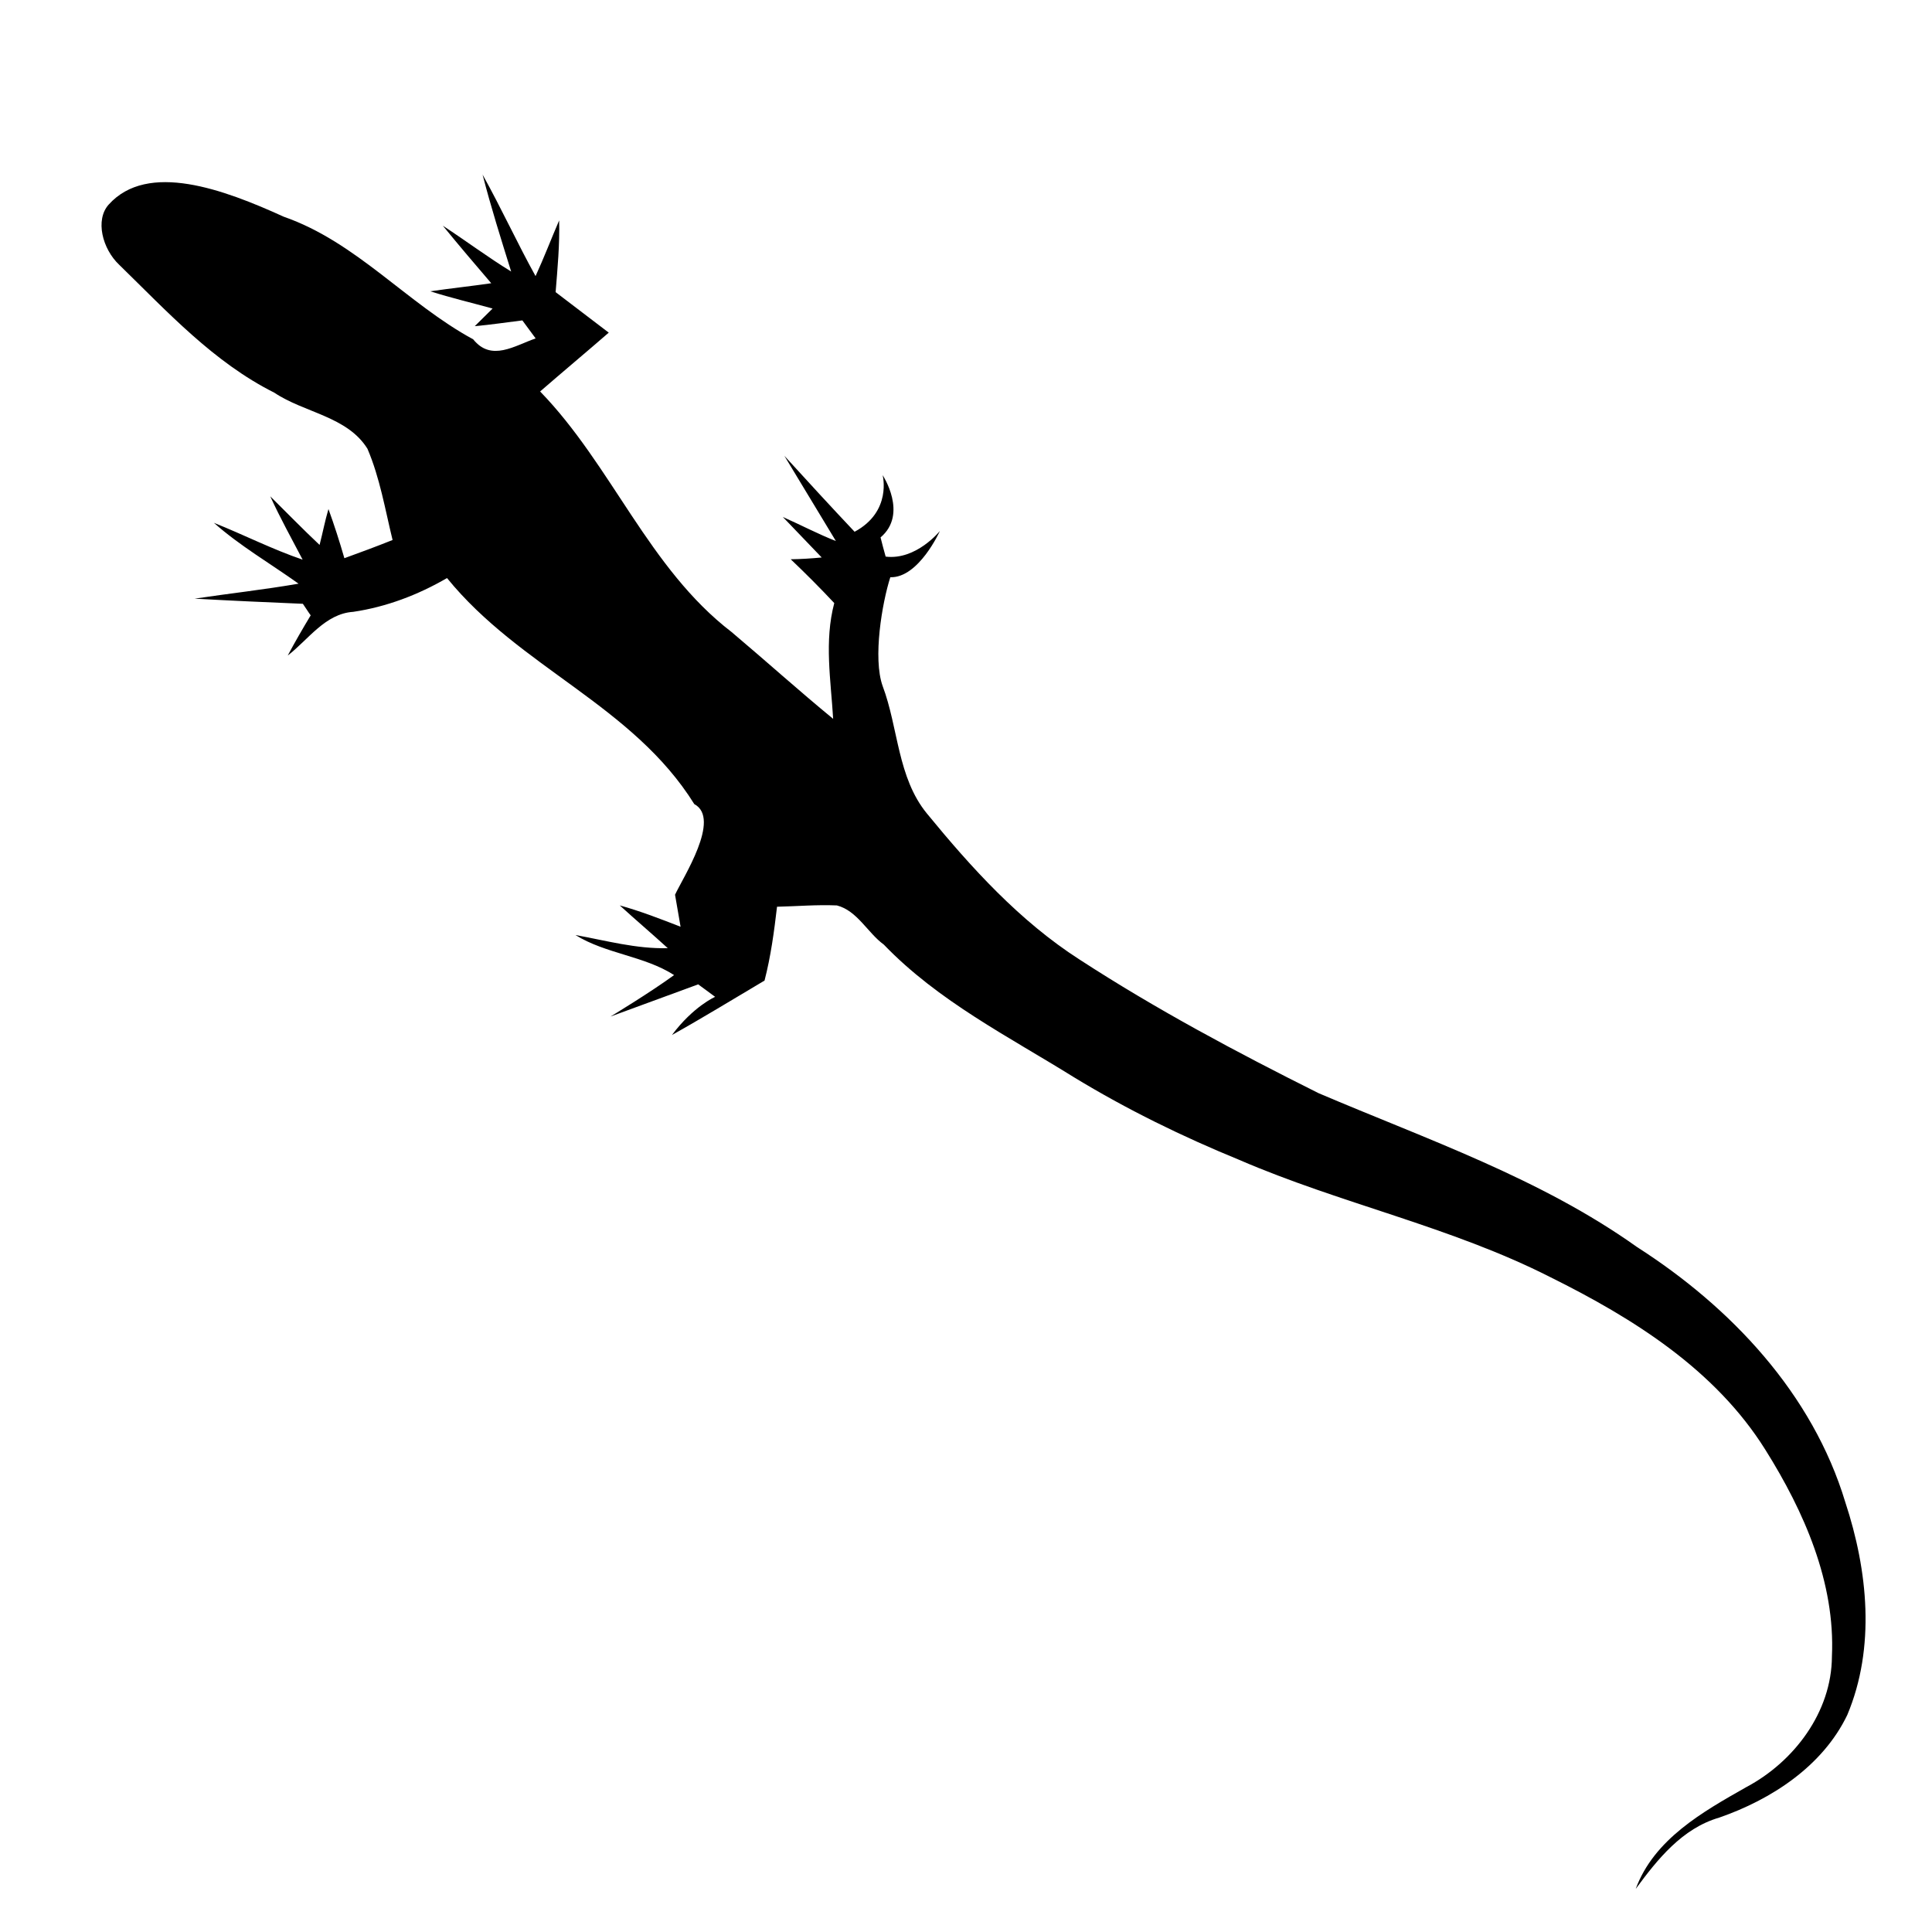
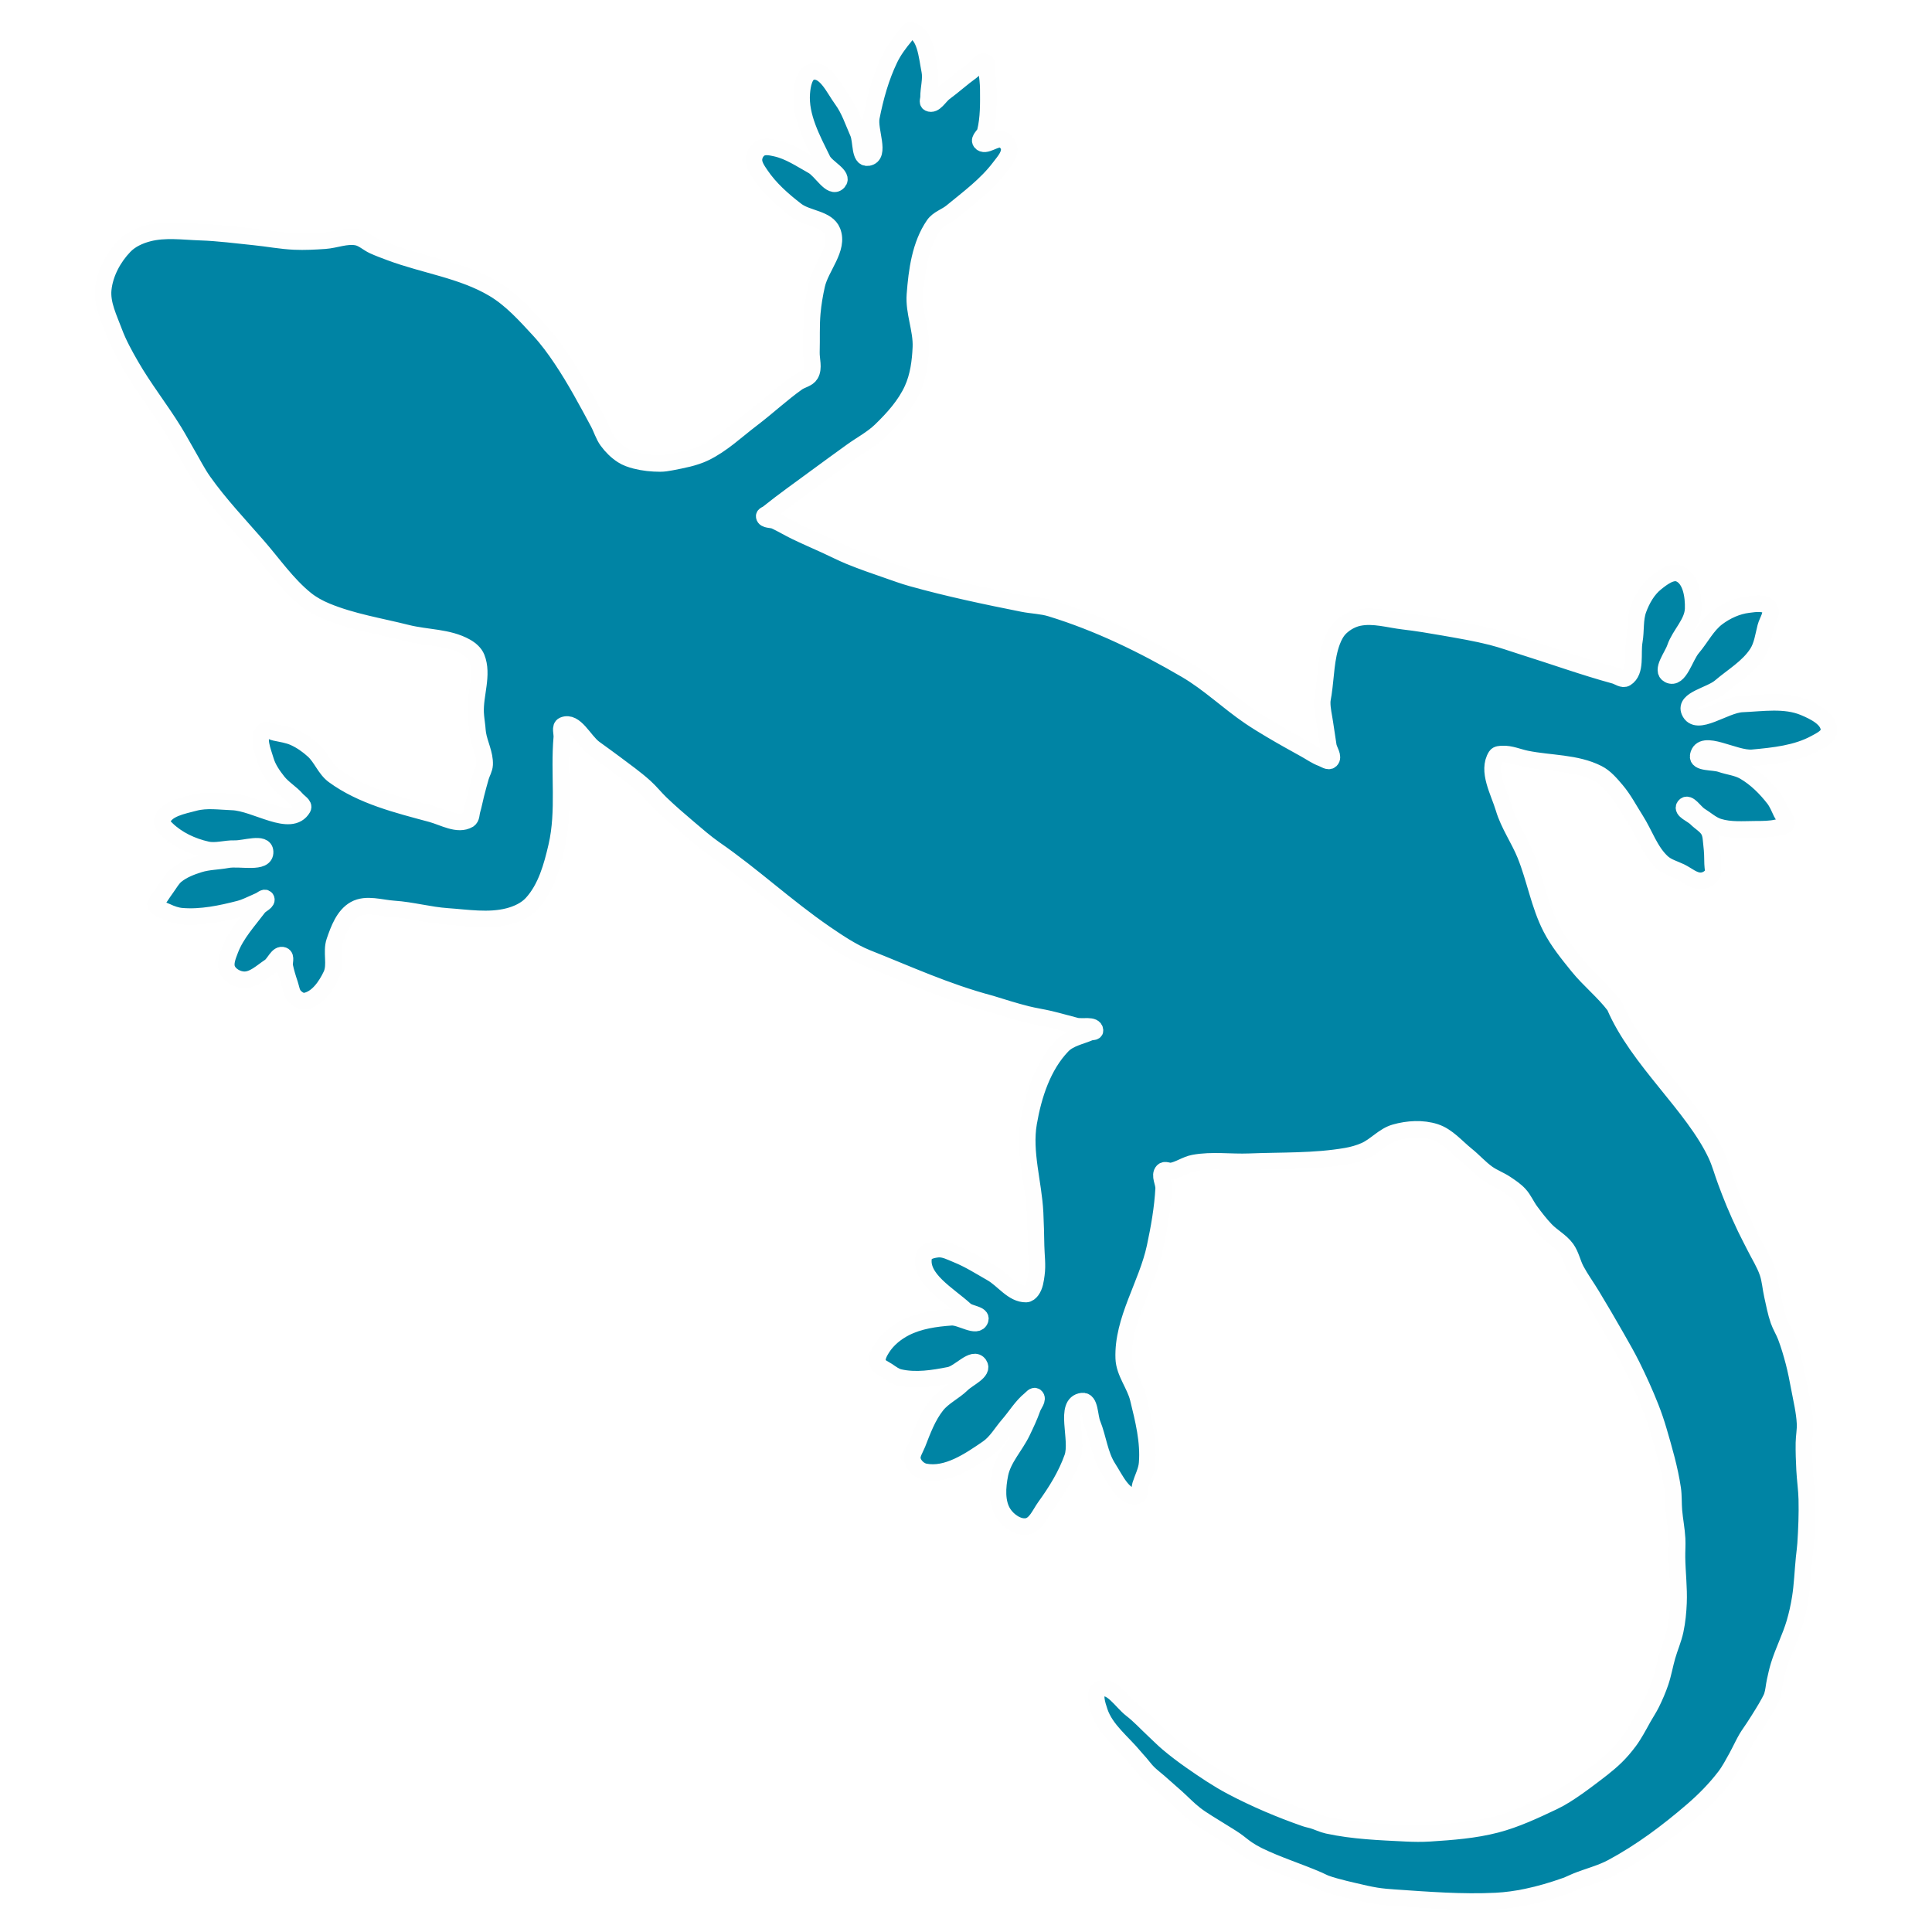
- <svg xmlns="http://www.w3.org/2000/svg" viewBox="0 0 80 80" width="80px" height="80px" version="1.1" x="0px" y="0px">
-   <path d="m 67.784,51.636 c 3.887,2.488 7.268,6.065 8.627,10.57 0.933,2.829 1.256,6.013 0.08,8.809 -1.02,2.121 -3.146,3.5 -5.302,4.248 -1.537,0.448 -2.555,1.727 -3.457,2.951 0.759,-2.053 2.758,-3.183 4.58,-4.214 1.968,-1.045 3.534,-3.101 3.544,-5.411 0.142,-3.06 -1.151,-5.997 -2.752,-8.551 -2.076,-3.325 -5.479,-5.453 -8.912,-7.156 -4.125,-2.095 -8.676,-3.036 -12.879,-4.855 -2.361,-0.967 -4.647,-2.084 -6.844,-3.421 -2.701,-1.682 -5.614,-3.145 -7.874,-5.494 -0.662,-0.477 -1.095,-1.402 -1.94,-1.62 -0.836,-0.037 -1.654,0.036 -2.48,0.054 -0.119,1.021 -0.258,2.057 -0.517,3.057 -1.296,0.769 -2.647,1.594 -3.834,2.254 0.89,-1.19 1.788,-1.58 1.788,-1.58 l -0.701,-0.517 -3.631,1.333 c 0,0 1.633,-0.987 2.633,-1.717 -1.241,-0.797 -2.823,-0.876 -4.084,-1.658 1.256,0.226 2.51,0.578 3.823,0.544 -0.661,-0.602 -1.328,-1.169 -1.989,-1.771 0.86,0.238 1.689,0.561 2.518,0.883 -0.076,-0.442 -0.153,-0.883 -0.229,-1.325 0.322,-0.704 1.924,-3.152 0.797,-3.753 -2.55,-4.095 -7.219,-5.641 -10.239,-9.36 -1.198,0.696 -2.51,1.196 -3.885,1.399 -1.158,0.075 -1.859,1.151 -2.711,1.81 0.3,-0.564 0.616,-1.107 0.951,-1.665 C 12.773,25.36 12.63,25.123 12.541,25.002 11.063,24.94 9.551,24.872 8.059,24.789 9.488,24.575 10.928,24.417 12.363,24.169 11.183,23.327 9.931,22.6 8.857,21.649 c 1.233,0.492 2.43,1.103 3.674,1.525 -0.458,-0.876 -0.937,-1.737 -1.34,-2.622 0.686,0.677 1.336,1.349 2.042,2.012 0.13,-0.5 0.224,-1.005 0.368,-1.485 0.24,0.663 0.459,1.342 0.659,2.035 0.663,-0.24 1.347,-0.494 1.996,-0.754 -0.31,-1.265 -0.524,-2.57 -1.04,-3.777 C 14.381,17.238 12.594,17.092 11.359,16.26 8.844,15.001 6.923,12.9 4.941,10.969 4.235,10.306 3.934,9.102 4.499,8.473 c 1.619,-1.801 4.768,-0.629 7.248,0.5 3.012,1.048 5.1,3.586 7.847,5.078 0.753,0.938 1.716,0.26 2.586,-0.038 -0.134,-0.182 -0.416,-0.565 -0.55,-0.746 -0.657,0.08 -1.299,0.179 -1.971,0.239 0.253,-0.248 0.485,-0.482 0.738,-0.73 -0.86,-0.238 -1.725,-0.441 -2.579,-0.714 0.843,-0.123 1.68,-0.211 2.523,-0.334 -0.67,-0.782 -1.354,-1.585 -2.004,-2.382 0.962,0.63 1.863,1.304 2.829,1.898 -0.41,-1.316 -0.834,-2.653 -1.183,-4.013 0.775,1.389 1.434,2.833 2.193,4.202 0.347,-0.754 0.644,-1.533 0.977,-2.306 0.026,1.007 -0.067,1.978 -0.146,2.97 0.722,0.557 1.478,1.12 2.2,1.677 -0.949,0.824 -1.893,1.612 -2.842,2.436 2.975,3.067 4.496,7.328 7.931,9.963 1.398,1.179 2.785,2.429 4.203,3.593 -0.096,-1.609 -0.373,-3.21 0.046,-4.794 -0.586,-0.626 -1.177,-1.218 -1.803,-1.814 0.431,-0.006 0.847,-0.033 1.283,-0.074 -0.541,-0.566 -1.068,-1.111 -1.609,-1.677 0.739,0.327 1.452,0.704 2.196,0.996 -0.716,-1.184 -1.418,-2.347 -2.134,-3.53 0.968,1.06 1.921,2.101 2.909,3.146 1.56,-0.838 1.161,-2.345 1.161,-2.345 0,0 1.065,1.607 -0.086,2.579 0.17,0.653 0.026,0.122 0.211,0.795 1.266,0.156 2.246,-1.061 2.246,-1.061 0,0 -0.876,1.95 -2.053,1.915 -0.34,1.059 -0.732,3.354 -0.316,4.51 0.651,1.729 0.609,3.783 1.833,5.276 1.844,2.25 3.84,4.452 6.321,6.046 3.164,2.056 6.495,3.834 9.893,5.531 4.493,1.917 9.193,3.526 13.187,6.371 z" style="" fill="#000000" stroke="none" />
+ <svg xmlns="http://www.w3.org/2000/svg" id="svg2" version="1.1" width="650" height="650" viewBox="0 0 650 650">
+   <defs id="defs6" />
+   <path style="fill:#0084a4;stroke:#fefefe;stroke-width:5.571;stroke-linecap:round;stroke-linejoin:round;stroke-dasharray:none;stroke-opacity:1;paint-order:normal;fill-opacity:1" d="m 52.299,304.17 c 0.52,-0.853 1.098,-1.671 1.657,-2.499 0.71,-1.051 1.404,-2.113 2.155,-3.134 1.023,-1.39 1.853,-2.992 3.201,-4.071 2.236,-1.791 5.018,-2.856 7.754,-3.708 3.031,-0.943 6.285,-0.909 9.405,-1.492 4.263,-0.796 12.965,1.592 12.719,-2.737 -0.196,-3.44 -6.843,-0.912 -10.287,-1.014 -3.09,-0.091 -6.249,1.028 -9.268,0.361 -4.96,-1.095 -9.923,-3.407 -13.56,-6.952 -0.773,-0.753 -1.853,-1.806 -1.551,-2.842 1.165,-3.995 6.912,-4.951 10.932,-6.028 4.079,-1.093 8.446,-0.394 12.667,-0.251 7.941,0.269 19.756,8.956 23.746,2.085 0.594,-1.022 -1.249,-2.019 -2.02,-2.914 -1.902,-2.206 -4.561,-3.7 -6.369,-5.984 -1.703,-2.151 -3.336,-4.499 -4.111,-7.13 -0.945,-3.212 -2.996,-7.805 -0.496,-10.031 0.918,-0.817 2.435,0.35 3.637,0.606 2.166,0.463 4.41,0.768 6.429,1.679 2.393,1.08 4.597,2.628 6.535,4.399 2.659,2.43 3.908,6.26 6.815,8.388 9.484,6.944 21.459,9.869 32.808,12.932 4.101,1.107 8.942,4.092 12.596,1.926 0.964,-0.571 0.825,-2.086 1.149,-3.158 0.526,-1.739 0.834,-3.536 1.286,-5.296 0.512,-1.995 1.031,-3.989 1.613,-5.964 0.405,-1.373 1.243,-2.661 1.309,-4.091 0.164,-3.553 -1.735,-6.909 -2.301,-10.42 -0.124,-0.77 -0.159,-1.551 -0.239,-2.327 -0.164,-1.574 -0.428,-3.14 -0.496,-4.721 -0.264,-6.158 2.618,-12.758 0.349,-18.489 -0.629,-1.588 -2.091,-2.829 -3.579,-3.669 -5.921,-3.343 -13.269,-2.986 -19.861,-4.65 -9.094,-2.296 -18.497,-3.761 -27.16,-7.358 -2.448,-1.017 -4.828,-2.304 -6.89,-3.969 -6.259,-5.055 -10.897,-11.841 -16.179,-17.91 -6.221,-7.148 -12.786,-14.052 -18.265,-21.783 -2.041,-2.88 -3.619,-6.061 -5.402,-9.107 -1.524,-2.604 -2.942,-5.272 -4.527,-7.84 -4.598,-7.455 -10.071,-14.362 -14.439,-21.954 -2.107,-3.662 -4.18,-7.384 -5.653,-11.343 -1.727,-4.643 -4.19,-9.472 -3.675,-14.399 0.562,-5.382 3.414,-10.673 7.177,-14.562 2.088,-2.159 5.04,-3.486 7.945,-4.249 5.678,-1.491 11.741,-0.593 17.609,-0.398 6.056,0.201 12.078,1.009 18.106,1.617 4.522,0.456 9.008,1.33 13.548,1.525 3.381,0.145 6.773,-0.035 10.15,-0.267 3.604,-0.247 7.219,-1.857 10.77,-1.196 2.059,0.383 3.673,2.023 5.578,2.894 1.856,0.848 3.776,1.547 5.687,2.263 11.506,4.308 24.215,5.937 34.772,12.221 5.917,3.522 10.641,8.806 15.312,13.865 2.796,3.028 5.249,6.374 7.543,9.797 4.584,6.841 8.476,14.128 12.375,21.381 1.083,2.014 1.704,4.298 3.057,6.142 1.365,1.86 3.051,3.546 4.988,4.801 1.352,0.876 2.922,1.407 4.483,1.807 2.688,0.688 5.492,0.979 8.267,0.98 1.229,6.2e-4 2.456,-0.194 3.662,-0.43 3.835,-0.751 7.775,-1.435 11.3,-3.122 5.88,-2.813 10.686,-7.473 15.88,-11.41 5.202,-3.943 9.981,-8.439 15.3,-12.224 1.431,-1.018 3.577,-1.29 4.455,-2.811 1.243,-2.153 0.218,-4.968 0.295,-7.452 0.136,-4.419 -0.108,-8.858 0.294,-13.261 0.285,-3.131 0.81,-6.245 1.5,-9.312 1.378,-6.123 7.591,-12.254 5.257,-18.08 -1.739,-4.34 -8.426,-4.19 -12.134,-7.038 -4.499,-3.456 -8.881,-7.316 -12.047,-12.025 -1.059,-1.574 -2.336,-3.355 -2.204,-5.247 0.097,-1.389 0.929,-2.894 2.136,-3.589 1.51,-0.869 3.525,-0.43 5.226,-0.055 4.464,0.985 8.388,3.675 12.382,5.899 2.965,1.651 6.211,7.954 8.564,5.508 2.109,-2.192 -3.89,-4.749 -5.23,-7.48 -3.452,-7.033 -7.587,-14.624 -6.999,-22.436 0.202,-2.688 0.885,-6.788 3.537,-7.273 4.513,-0.826 7.297,5.745 10.011,9.444 2.444,3.331 3.739,7.374 5.407,11.154 1.209,2.739 0.37,8.783 3.331,8.342 4.5,-0.671 0.266,-9.136 1.143,-13.6 1.323,-6.731 3.187,-13.454 6.166,-19.633 1.327,-2.752 3.182,-5.244 5.134,-7.595 0.593,-0.714 1.067,-2.118 1.981,-1.956 4.896,0.873 5.362,8.629 6.34,13.505 0.589,2.937 -0.412,5.982 -0.386,8.977 0.006,0.656 -0.47,1.675 0.119,1.964 1.9,0.932 3.538,-2.328 5.245,-3.578 3.088,-2.261 5.917,-4.864 9.031,-7.089 1.551,-1.109 3.068,-3.913 4.799,-3.114 0.926,0.427 0.289,2.019 0.398,3.032 0.213,1.979 0.489,3.96 0.503,5.951 0.034,4.818 0.139,9.741 -1.017,14.419 -0.304,1.228 -2.274,2.453 -1.528,3.474 1.461,1.999 5.119,-1.779 7.387,-0.786 1.123,0.492 2.09,1.729 2.195,2.951 0.203,2.357 -1.779,4.444 -3.202,6.335 -4.426,5.88 -10.492,10.352 -16.178,15.025 -1.898,1.56 -4.572,2.305 -5.968,4.327 -4.609,6.679 -5.752,15.405 -6.368,23.497 -0.451,5.925 2.263,11.776 2.006,17.712 -0.207,4.798 -0.859,9.753 -2.85,14.124 -2.413,5.298 -6.465,9.794 -10.648,13.843 -2.895,2.803 -6.55,4.695 -9.814,7.056 -4.064,2.94 -8.131,5.876 -12.166,8.855 -5.367,3.961 -10.823,7.811 -16.022,11.989 -0.416,0.335 -1.301,0.519 -1.214,1.046 0.213,1.287 2.444,0.92 3.629,1.465 2.326,1.068 4.518,2.409 6.82,3.529 3.397,1.653 6.876,3.133 10.309,4.709 2.651,1.216 5.25,2.551 7.946,3.664 4.275,1.764 8.662,3.246 13.03,4.766 2.618,0.912 5.227,1.866 7.897,2.613 12.317,3.441 24.852,6.077 37.394,8.574 3.115,0.62 6.358,0.661 9.395,1.591 15.949,4.885 31.163,12.278 45.555,20.71 7.631,4.471 14.073,10.732 21.39,15.701 2.279,1.548 4.638,2.977 7.004,4.389 3.876,2.313 7.829,4.497 11.777,6.686 1.794,0.994 3.489,2.213 5.41,2.929 0.971,0.361 2.283,1.382 3.034,0.669 1.193,-1.131 -0.549,-3.242 -0.807,-4.865 -0.401,-2.529 -0.79,-5.06 -1.148,-7.596 -0.326,-2.308 -0.916,-4.603 -0.91,-6.934 0.002,-0.976 0.249,-1.936 0.395,-2.901 0.894,-5.92 0.836,-12.114 2.942,-17.718 0.649,-1.727 1.568,-3.443 2.914,-4.705 1.672,-1.566 3.823,-2.764 6.065,-3.23 4.952,-1.029 10.101,0.622 15.125,1.205 4.527,0.526 9.027,1.277 13.516,2.067 5.391,0.948 10.801,1.857 16.106,3.205 3.615,0.919 7.125,2.206 10.684,3.32 10.221,3.2 20.31,6.845 30.643,9.664 1.261,0.344 2.714,1.579 3.821,0.883 3.6,-2.262 2.068,-8.256 2.804,-12.444 0.624,-3.549 0.106,-7.347 1.361,-10.725 1.231,-3.313 3.099,-6.626 5.855,-8.839 2.235,-1.795 5.405,-4.252 8.025,-3.091 3.847,1.705 4.687,7.57 4.551,11.777 -0.156,4.813 -4.498,8.558 -6.066,13.11 -1.012,2.936 -4.887,7.648 -2.127,9.07 3.568,1.838 5.348,-5.988 7.95,-9.044 2.862,-3.361 4.886,-7.581 8.428,-10.216 2.983,-2.22 6.591,-3.868 10.28,-4.328 2.402,-0.3 5.787,-0.894 7.182,1.085 1.261,1.79 -0.718,4.326 -1.263,6.446 -0.766,2.981 -1.148,6.206 -2.812,8.795 -3.038,4.727 -8.197,7.694 -12.472,11.339 -3.356,2.861 -12.085,4.209 -10.338,8.259 2.366,5.483 11.771,-2.256 17.737,-2.512 6.924,-0.298 14.362,-1.525 20.761,1.137 3.498,1.455 8.375,3.822 8.441,7.61 0.037,2.157 -2.757,3.467 -4.652,4.498 -6.326,3.439 -13.876,4.2 -21.045,4.868 -6.076,0.566 -17.079,-6.742 -18.291,-0.761 -0.535,2.639 5.021,1.952 7.565,2.835 2.615,0.908 5.513,1.145 7.908,2.533 3.907,2.265 7.228,5.577 9.997,9.145 1.103,1.422 1.747,3.148 2.541,4.763 0.597,1.214 2.168,2.442 1.67,3.7 -0.409,1.032 -1.998,1.016 -3.079,1.273 -2.393,0.571 -4.898,0.548 -7.358,0.56 -4.14,0.02 -8.443,0.419 -12.393,-0.821 -2.337,-0.734 -4.207,-2.513 -6.295,-3.794 -1.717,-1.054 -3.842,-4.755 -5.125,-3.202 -1.196,1.45 2.525,2.786 3.84,4.128 1.39,1.418 3.332,2.4 4.281,4.144 0.777,1.429 0.744,3.173 0.944,4.787 0.265,2.139 0.319,4.302 0.337,6.458 0.01,1.176 0.482,2.519 -0.127,3.526 -0.735,1.216 -2.283,2.039 -3.702,2.116 -2.53,0.138 -4.683,-1.943 -6.971,-3.032 -2.09,-0.995 -4.464,-1.624 -6.165,-3.194 -4.132,-3.814 -5.898,-9.575 -8.931,-14.31 -2.142,-3.344 -3.969,-6.933 -6.546,-9.954 -1.809,-2.121 -3.689,-4.377 -6.173,-5.641 -7.288,-3.707 -16.023,-3.264 -24.036,-4.892 -2.692,-0.547 -5.333,-1.778 -8.076,-1.637 -0.745,0.038 -1.739,0.034 -2.136,0.666 -3.157,5.03 0.918,11.933 2.619,17.623 1.642,5.493 5.068,10.296 7.224,15.609 3.268,8.053 4.654,16.875 8.632,24.602 2.394,4.649 5.75,8.757 9.034,12.826 3.827,4.743 8.711,8.587 12.386,13.448 7.787,18.221 26.483,33.538 34.208,50.113 1.321,2.858 2.121,5.93 3.229,8.877 0.894,2.375 1.781,4.755 2.76,7.097 1.214,2.906 2.505,5.78 3.859,8.623 0.992,2.084 2.095,4.113 3.124,6.179 1.462,2.937 3.273,5.733 4.33,8.839 0.838,2.462 0.981,5.109 1.556,7.645 0.638,2.816 1.151,5.676 2.097,8.404 0.653,1.883 1.749,3.588 2.456,5.451 1.054,2.778 1.898,5.636 2.652,8.511 0.76,2.899 1.331,5.846 1.882,8.791 0.741,3.955 1.71,7.9 1.915,11.919 0.11,2.158 -0.336,4.312 -0.373,6.472 -0.051,3.02 0.066,6.041 0.215,9.058 0.164,3.32 0.668,6.62 0.749,9.943 0.121,4.991 -0.074,9.99 -0.401,14.972 -0.106,1.614 -0.343,3.216 -0.505,4.825 -0.452,4.488 -0.592,9.014 -1.305,13.468 -0.456,2.843 -1.076,5.668 -1.895,8.428 -1.44,4.856 -3.798,9.405 -5.289,14.246 -0.532,1.729 -0.912,3.502 -1.301,5.269 -0.364,1.656 -0.438,3.383 -0.966,4.994 -0.238,0.728 -0.626,1.399 -0.982,2.077 -0.647,1.233 -1.374,2.422 -2.095,3.613 -0.981,1.621 -2.005,3.215 -3.035,4.805 -0.815,1.259 -1.717,2.463 -2.487,3.75 -0.444,0.742 -0.825,1.521 -1.228,2.287 -0.697,1.327 -1.323,2.691 -2.055,3.998 -1.265,2.26 -2.458,4.587 -4.035,6.642 -3.171,4.132 -6.858,7.89 -10.801,11.293 -8.381,7.233 -17.351,13.956 -27.102,19.197 -3.843,2.066 -8.164,3.085 -12.203,4.736 -1.156,0.472 -2.265,1.06 -3.441,1.478 -4.298,1.53 -8.694,2.83 -13.161,3.759 -3.379,0.703 -6.817,1.193 -10.265,1.364 -11.426,0.569 -22.888,-0.346 -34.302,-1.122 -2,-0.136 -4.002,-0.308 -5.982,-0.619 -2.464,-0.387 -4.89,-0.987 -7.32,-1.547 -2.169,-0.499 -4.338,-1.007 -6.48,-1.614 -1.135,-0.321 -2.273,-0.644 -3.372,-1.071 -0.761,-0.296 -1.474,-0.704 -2.223,-1.03 -6.745,-2.939 -13.831,-5.101 -20.435,-8.345 -1.215,-0.597 -2.383,-1.291 -3.513,-2.037 -1.431,-0.945 -2.708,-2.109 -4.121,-3.081 -1.688,-1.162 -3.471,-2.179 -5.196,-3.285 -2.767,-1.774 -5.663,-3.369 -8.268,-5.373 -2.289,-1.761 -4.271,-3.888 -6.424,-5.812 -1.912,-1.709 -3.837,-3.405 -5.767,-5.093 -1.23,-1.076 -2.555,-2.048 -3.704,-3.209 -0.957,-0.967 -1.753,-2.081 -2.643,-3.111 -0.61,-0.706 -1.256,-1.382 -1.85,-2.102 -4.094,-4.962 -9.756,-9.17 -11.8,-15.269 -0.797,-2.38 -2.121,-6.334 0.085,-7.53 3.684,-1.997 7.291,4.184 10.61,6.741 2.755,2.122 5.107,4.721 7.656,7.087 1.557,1.445 3.042,2.973 4.666,4.343 2.535,2.139 5.187,4.144 7.91,6.039 4.364,3.036 8.779,6.041 13.48,8.522 7.95,4.196 16.272,7.726 24.76,10.687 0.839,0.293 1.724,0.436 2.574,0.695 1.691,0.515 3.292,1.334 5.019,1.709 8.615,1.872 17.512,2.192 26.318,2.63 2.678,0.133 5.369,0.174 8.045,-10e-4 7.486,-0.49 15.055,-1.038 22.314,-2.933 6.687,-1.745 13.009,-4.73 19.255,-7.688 1.372,-0.65 2.697,-1.4 3.986,-2.202 2.737,-1.705 5.359,-3.595 7.934,-5.538 3.115,-2.35 6.278,-4.674 9.078,-7.392 1.656,-1.608 3.147,-3.389 4.53,-5.237 0.869,-1.16 1.607,-2.414 2.353,-3.657 0.833,-1.388 1.567,-2.833 2.366,-4.241 0.899,-1.585 1.921,-3.103 2.731,-4.735 1.16,-2.337 2.197,-4.743 3.036,-7.214 0.966,-2.845 1.453,-5.832 2.283,-8.719 0.835,-2.905 2.082,-5.697 2.713,-8.654 0.649,-3.043 0.955,-6.162 1.085,-9.271 0.213,-5.115 -0.439,-10.231 -0.509,-15.35 -0.029,-2.101 0.149,-4.205 0.036,-6.303 -0.171,-3.156 -0.809,-6.272 -1.076,-9.421 -0.208,-2.453 -0.049,-4.939 -0.41,-7.375 -0.981,-6.624 -2.871,-13.091 -4.748,-19.519 -0.774,-2.649 -1.669,-5.266 -2.68,-7.834 -1.885,-4.786 -4.017,-9.477 -6.304,-14.084 -1.582,-3.185 -3.369,-6.264 -5.123,-9.357 -2.725,-4.806 -5.533,-9.566 -8.388,-14.296 -1.71,-2.833 -3.677,-5.516 -5.236,-8.435 -1.251,-2.342 -1.723,-5.11 -3.288,-7.254 -1.852,-2.538 -4.828,-4.043 -6.991,-6.322 -1.876,-1.976 -3.545,-4.146 -5.159,-6.341 -1.314,-1.787 -2.169,-3.919 -3.674,-5.549 -1.319,-1.428 -2.975,-2.515 -4.591,-3.596 -1.937,-1.296 -4.183,-2.095 -6.085,-3.442 -2.566,-1.817 -4.656,-4.234 -7.108,-6.202 -3.398,-2.726 -6.375,-6.415 -10.521,-7.75 -4.304,-1.385 -9.214,-1.074 -13.563,0.163 -3.786,1.077 -6.512,4.51 -10.116,6.094 -1.984,0.872 -4.102,1.463 -6.237,1.833 -10.74,1.865 -21.755,1.455 -32.647,1.894 -6.212,0.25 -12.533,-0.712 -18.646,0.422 -2.619,0.486 -4.901,2.227 -7.523,2.697 -0.939,0.168 -2.205,-0.662 -2.863,0.029 -1.353,1.422 0.339,3.925 0.234,5.885 -0.354,6.62 -1.522,13.192 -2.906,19.676 -2.706,12.674 -10.988,24.477 -10.524,37.428 0.171,4.784 3.721,8.864 4.866,13.512 1.753,7.119 3.597,14.481 3.008,21.789 -0.206,2.555 -1.497,4.903 -2.258,7.35 -0.373,1.201 0.086,3.287 -1.133,3.598 -4.366,1.113 -7.292,-5.592 -9.736,-9.378 -2.85,-4.416 -3.324,-9.98 -5.292,-14.853 -1.044,-2.585 -0.686,-7.972 -3.451,-7.617 -6.364,0.817 -1.122,12.92 -3.255,18.972 -2.099,5.955 -5.51,11.437 -9.212,16.553 -1.763,2.436 -3.147,6.149 -6.115,6.631 -2.968,0.482 -6.26,-1.835 -7.901,-4.355 -2.418,-3.716 -2.027,-8.904 -1.154,-13.25 1.056,-5.252 5.16,-9.396 7.472,-14.229 1.239,-2.589 2.485,-5.189 3.424,-7.901 0.451,-1.303 2.143,-3.154 1.054,-4.001 -0.545,-0.423 -1.275,0.569 -1.81,1.005 -2.891,2.361 -4.835,5.689 -7.284,8.506 -2.305,2.652 -4.081,5.91 -6.974,7.905 -6.2,4.274 -13.763,9.409 -21.149,7.941 -1.847,-0.367 -3.627,-2.042 -4.127,-3.858 -0.513,-1.863 0.909,-3.768 1.612,-5.568 1.753,-4.488 3.461,-9.157 6.453,-12.933 2.311,-2.916 5.929,-4.529 8.586,-7.134 2.084,-2.044 7.381,-4.22 5.727,-6.626 -2.004,-2.915 -6.512,2.916 -9.982,3.605 -5.503,1.092 -11.345,2.018 -16.812,0.762 -1.472,-0.338 -2.731,-1.315 -3.983,-2.159 -1.189,-0.802 -2.898,-1.369 -3.319,-2.741 -0.512,-1.667 0.53,-3.552 1.47,-5.021 1.852,-2.894 4.71,-5.212 7.771,-6.771 4.713,-2.4 10.189,-3.171 15.465,-3.545 3.251,-0.23 8.687,3.902 9.744,0.819 0.645,-1.882 -3.54,-1.906 -5.004,-3.254 -5.589,-5.146 -15.564,-10.593 -13.956,-18.018 0.371,-1.71 2.904,-2.262 4.644,-2.448 2.233,-0.238 4.403,0.98 6.486,1.816 4.102,1.647 7.857,4.058 11.697,6.247 3.925,2.237 7.068,7.1 11.585,7.034 0.727,-0.011 1.394,-0.604 1.83,-1.186 1.131,-1.508 1.358,-3.551 1.621,-5.418 0.446,-3.167 -0.038,-6.396 -0.103,-9.593 -0.075,-3.731 -0.143,-7.464 -0.331,-11.191 -0.509,-10.09 -3.872,-20.275 -2.159,-30.231 1.601,-9.306 4.795,-19.156 11.345,-25.958 2.383,-2.475 6.12,-3.139 9.282,-4.482 0.553,-0.235 1.728,-0.025 1.692,-0.625 -0.131,-2.181 -4.258,-0.989 -6.378,-1.519 -2.961,-0.74 -5.886,-1.62 -8.857,-2.318 -2.532,-0.595 -5.116,-0.963 -7.639,-1.594 -4.115,-1.029 -8.161,-2.319 -12.214,-3.57 -15.178,-4.044 -27.905,-9.982 -41.734,-15.452 -4.971,-2.036 -9.483,-5.091 -13.924,-8.114 -13.496,-9.29 -24.236,-19.495 -37.283,-28.507 -3.069,-2.155 -5.898,-4.637 -8.76,-7.06 -3.172,-2.686 -6.32,-5.408 -9.319,-8.286 -1.848,-1.773 -3.437,-3.809 -5.339,-5.524 -3.207,-2.891 -6.753,-5.384 -10.197,-7.988 -2.242,-1.696 -4.551,-3.301 -6.812,-4.971 -3.484,-2.574 -6.416,-9.473 -10.405,-7.785 -1.263,0.534 -0.404,2.714 -0.524,4.079 -1.069,12.165 1.009,24.695 -1.738,36.594 -1.573,6.815 -3.58,14.107 -8.293,19.276 -2.043,2.241 -5.052,3.601 -7.991,4.35 -6.626,1.689 -13.691,0.484 -20.512,0.013 -6.024,-0.416 -11.916,-2.106 -17.941,-2.502 -4.374,-0.288 -9.319,-2.033 -13.151,0.095 -3.723,2.068 -5.448,6.769 -6.832,10.797 -1.235,3.594 0.512,7.911 -1.115,11.345 -1.767,3.73 -4.705,8.009 -8.766,8.744 -1.277,0.231 -2.65,-0.67 -3.545,-1.609 -1.023,-1.074 -1.163,-2.731 -1.64,-4.135 -0.667,-1.966 -1.274,-3.96 -1.702,-5.991 -0.252,-1.197 0.635,-3.195 -0.506,-3.635 -1.847,-0.713 -2.905,2.718 -4.558,3.806 -2.715,1.788 -5.452,4.534 -8.701,4.409 -2.15,-0.083 -4.594,-1.41 -5.516,-3.355 -0.975,-2.057 0.138,-4.637 0.949,-6.764 2.033,-5.331 6.087,-9.668 9.515,-14.229 0.781,-1.039 3.24,-1.909 2.51,-2.985 -0.443,-0.653 -1.51,0.459 -2.245,0.745 -0.509,0.199 -0.992,0.46 -1.495,0.674 -1.687,0.717 -3.332,1.579 -5.105,2.04 -6.328,1.641 -12.938,3.022 -19.454,2.494 -1.759,-0.143 -3.48,-0.755 -5.076,-1.51 -1.386,-0.655 -3.455,-1.084 -3.81,-2.575 -6.6e-5,-2.8e-4 2.74e-4,-5.2e-4 4.24e-4,-7.6e-4 z" id="path4138" />
</svg>
